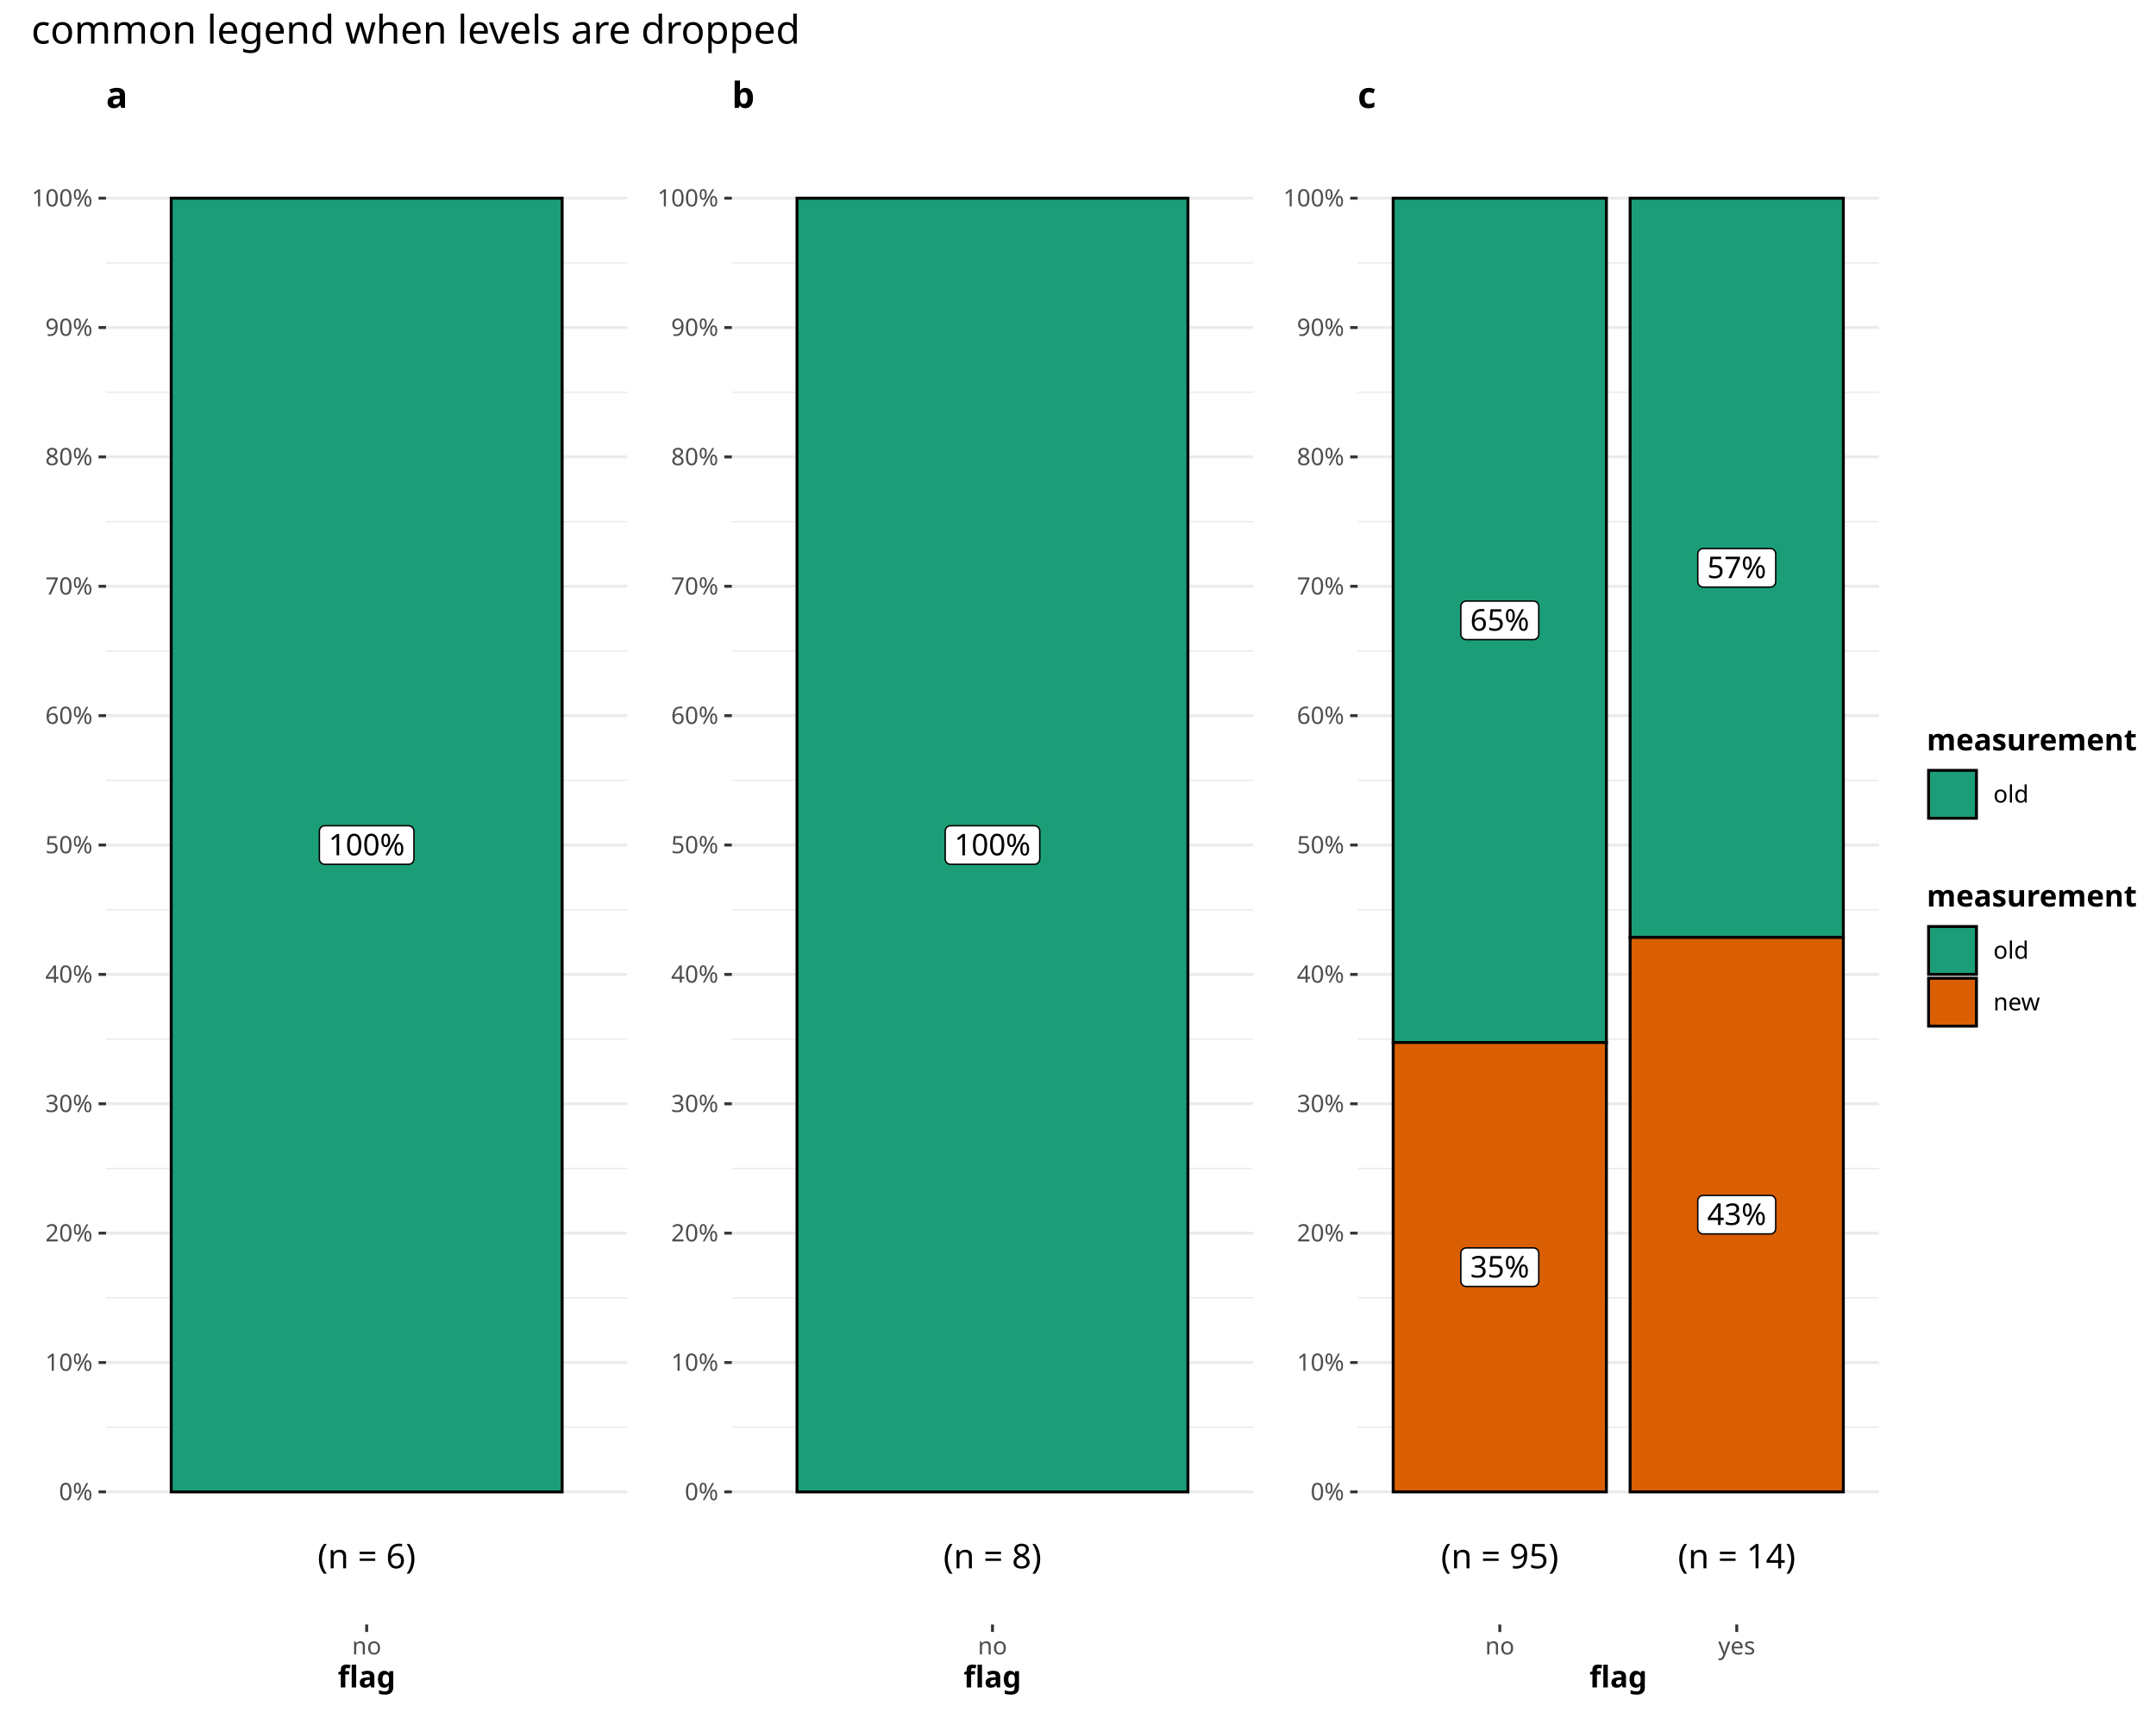
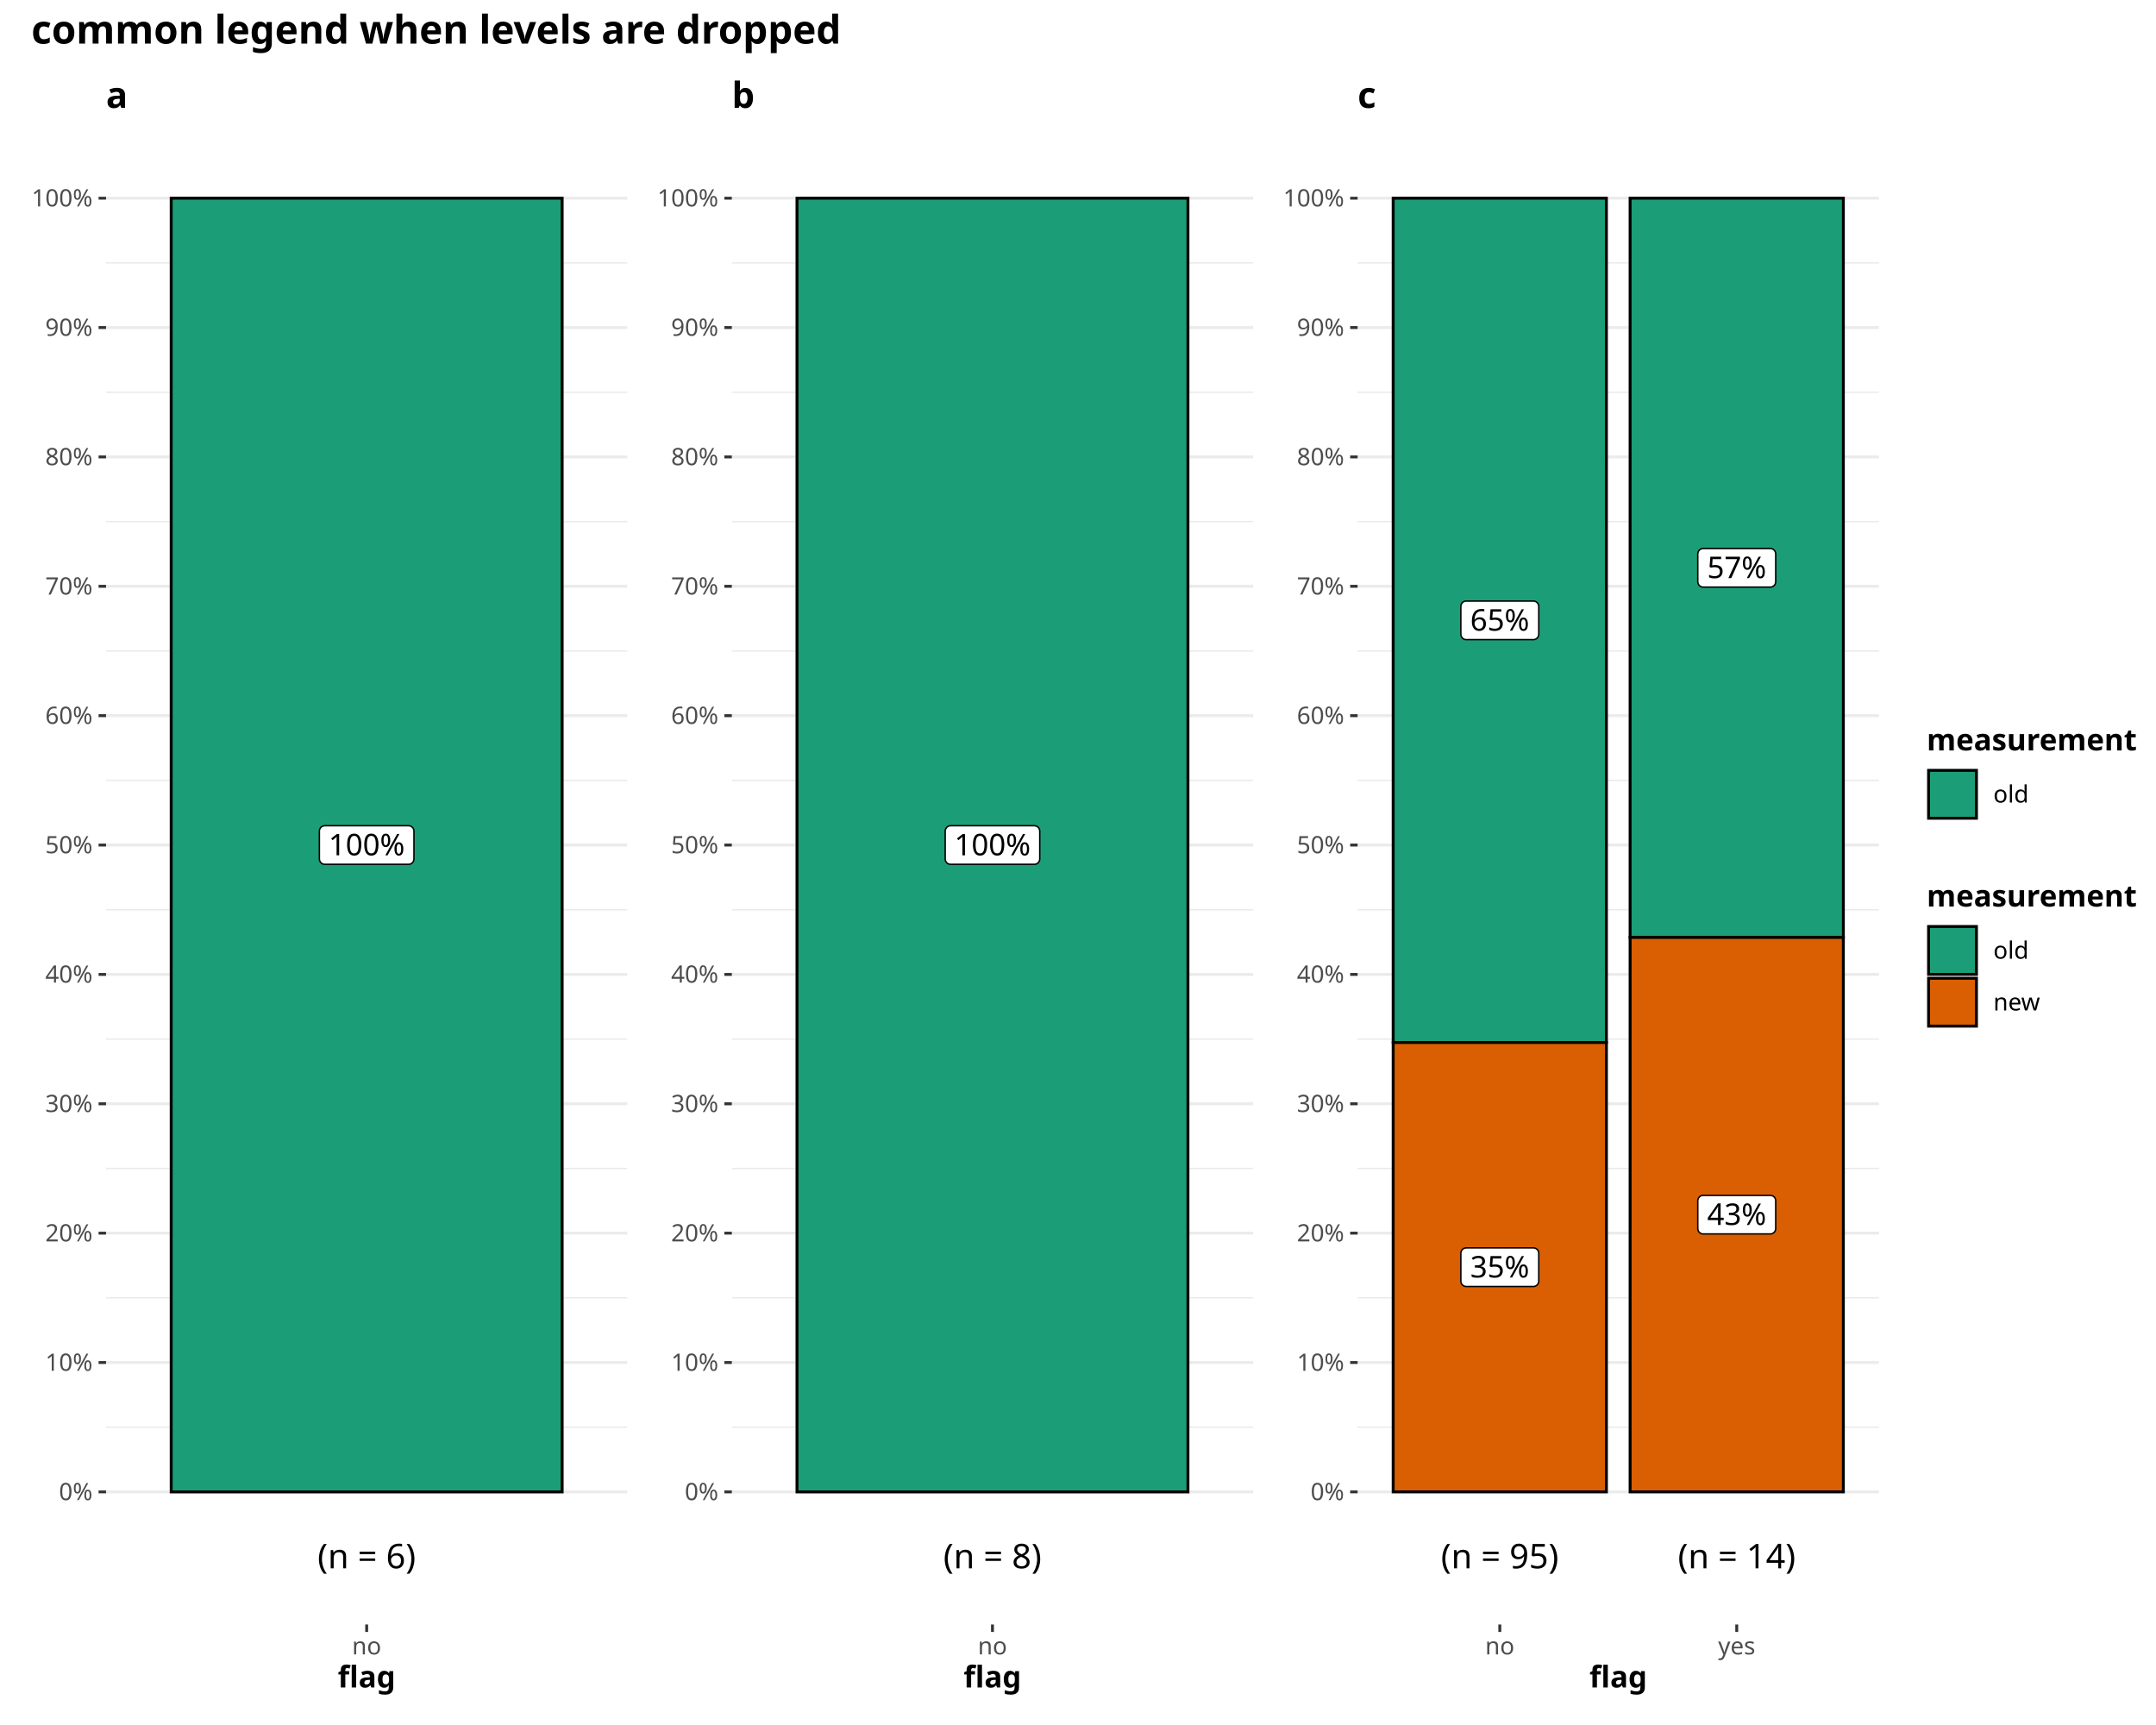
<svg xmlns="http://www.w3.org/2000/svg" class="svglite" data-engine-version="2.0" width="720.00pt" height="576.00pt" viewBox="0 0 720.00 576.00">
  <defs>
    <style type="text/css">
    .svglite line, .svglite polyline, .svglite polygon, .svglite path, .svglite rect, .svglite circle {
      fill: none;
      stroke: #000000;
      stroke-linecap: round;
      stroke-linejoin: round;
      stroke-miterlimit: 10.00;
    }
  </style>
  </defs>
  <rect width="100%" height="100%" style="stroke: none; fill: #FFFFFF;" />
  <defs>
    <clipPath id="cpMC4wMHw3MjAuMDB8MC4wMHw1NzYuMDA=">
      <rect x="0.00" y="0.00" width="720.00" height="576.00" />
    </clipPath>
  </defs>
  <g clip-path="url(#cpMC4wMHw3MjAuMDB8MC4wMHw1NzYuMDA=)">
    <rect x="0" y="0.00" width="720.00" height="576.00" style="stroke-width: 1.07; stroke: #FFFFFF; fill: #FFFFFF;" />
  </g>
  <defs>
    <clipPath id="cpMzUuNDF8NjI3LjQ3fDQzLjUwfDU0Mi40NA==">
      <rect x="35.41" y="43.50" width="592.06" height="498.95" />
    </clipPath>
  </defs>
  <g clip-path="url(#cpMzUuNDF8NjI3LjQ3fDQzLjUwfDU0Mi40NA==)">
</g>
  <g clip-path="url(#cpMC4wMHw3MjAuMDB8MC4wMHw1NzYuMDA=)">
</g>
  <defs>
    <clipPath id="cpNS40OHwyMTQuNDd8MjIuNzh8NTcwLjUy">
      <rect x="5.48" y="22.78" width="208.99" height="547.74" />
    </clipPath>
  </defs>
  <g clip-path="url(#cpNS40OHwyMTQuNDd8MjIuNzh8NTcwLjUy)">
    <rect x="5.48" y="22.78" width="208.99" height="547.74" style="stroke-width: 0.97; stroke: #FFFFFF; fill: #FFFFFF;" />
  </g>
  <g clip-path="url(#cpMC4wMHw3MjAuMDB8MC4wMHw1NzYuMDA=)">
</g>
  <defs>
    <clipPath id="cpMjE0LjQ3fDQyMy40NnwyMi43OHw1NzAuNTI=">
      <rect x="214.47" y="22.78" width="208.99" height="547.74" />
    </clipPath>
  </defs>
  <g clip-path="url(#cpMjE0LjQ3fDQyMy40NnwyMi43OHw1NzAuNTI=)">
    <rect x="214.47" y="22.78" width="208.99" height="547.74" style="stroke-width: 0.97; stroke: #FFFFFF; fill: #FFFFFF;" />
  </g>
  <g clip-path="url(#cpMC4wMHw3MjAuMDB8MC4wMHw1NzYuMDA=)">
</g>
  <defs>
    <clipPath id="cpNDIzLjQ2fDcxNC41MnwyMi43OHw1NzAuNTI=">
      <rect x="423.46" y="22.78" width="291.06" height="547.74" />
    </clipPath>
  </defs>
  <g clip-path="url(#cpNDIzLjQ2fDcxNC41MnwyMi43OHw1NzAuNTI=)">
    <rect x="423.46" y="22.78" width="291.06" height="547.74" style="stroke-width: 0.97; stroke: #FFFFFF; fill: #FFFFFF;" />
  </g>
  <g clip-path="url(#cpMC4wMHw3MjAuMDB8MC4wMHw1NzYuMDA=)">
</g>
  <defs>
    <clipPath id="cpMzUuNDF8MjA5LjQ5fDQzLjUwfDU0Mi40NA==">
      <rect x="35.41" y="43.50" width="174.08" height="498.95" />
    </clipPath>
  </defs>
  <g clip-path="url(#cpMzUuNDF8MjA5LjQ5fDQzLjUwfDU0Mi40NA==)">
    <rect x="35.41" y="43.50" width="174.08" height="498.95" style="stroke-width: 0.97; stroke: none; fill: #FFFFFF;" />
    <polyline points="35.41,476.56 209.49,476.56 " style="stroke-width: 0.48; stroke: #EBEBEB; stroke-linecap: butt;" />
    <polyline points="35.41,433.36 209.49,433.36 " style="stroke-width: 0.48; stroke: #EBEBEB; stroke-linecap: butt;" />
    <polyline points="35.41,390.17 209.49,390.17 " style="stroke-width: 0.48; stroke: #EBEBEB; stroke-linecap: butt;" />
    <polyline points="35.41,346.97 209.49,346.97 " style="stroke-width: 0.48; stroke: #EBEBEB; stroke-linecap: butt;" />
    <polyline points="35.41,303.77 209.49,303.77 " style="stroke-width: 0.48; stroke: #EBEBEB; stroke-linecap: butt;" />
    <polyline points="35.41,260.57 209.49,260.57 " style="stroke-width: 0.48; stroke: #EBEBEB; stroke-linecap: butt;" />
    <polyline points="35.41,217.37 209.49,217.37 " style="stroke-width: 0.48; stroke: #EBEBEB; stroke-linecap: butt;" />
    <polyline points="35.41,174.17 209.49,174.17 " style="stroke-width: 0.48; stroke: #EBEBEB; stroke-linecap: butt;" />
    <polyline points="35.41,130.97 209.49,130.97 " style="stroke-width: 0.48; stroke: #EBEBEB; stroke-linecap: butt;" />
    <polyline points="35.41,87.77 209.49,87.77 " style="stroke-width: 0.48; stroke: #EBEBEB; stroke-linecap: butt;" />
    <polyline points="35.41,498.16 209.49,498.16 " style="stroke-width: 0.97; stroke: #EBEBEB; stroke-linecap: butt;" />
    <polyline points="35.41,454.96 209.49,454.96 " style="stroke-width: 0.97; stroke: #EBEBEB; stroke-linecap: butt;" />
    <polyline points="35.41,411.76 209.49,411.76 " style="stroke-width: 0.97; stroke: #EBEBEB; stroke-linecap: butt;" />
    <polyline points="35.41,368.57 209.49,368.57 " style="stroke-width: 0.97; stroke: #EBEBEB; stroke-linecap: butt;" />
    <polyline points="35.41,325.37 209.49,325.37 " style="stroke-width: 0.97; stroke: #EBEBEB; stroke-linecap: butt;" />
    <polyline points="35.41,282.17 209.49,282.17 " style="stroke-width: 0.97; stroke: #EBEBEB; stroke-linecap: butt;" />
    <polyline points="35.41,238.97 209.49,238.97 " style="stroke-width: 0.97; stroke: #EBEBEB; stroke-linecap: butt;" />
    <polyline points="35.41,195.77 209.49,195.77 " style="stroke-width: 0.97; stroke: #EBEBEB; stroke-linecap: butt;" />
    <polyline points="35.41,152.57 209.49,152.57 " style="stroke-width: 0.97; stroke: #EBEBEB; stroke-linecap: butt;" />
    <polyline points="35.41,109.37 209.49,109.37 " style="stroke-width: 0.97; stroke: #EBEBEB; stroke-linecap: butt;" />
    <polyline points="35.41,66.18 209.49,66.18 " style="stroke-width: 0.97; stroke: #EBEBEB; stroke-linecap: butt;" />
    <rect x="57.17" y="66.18" width="130.56" height="431.99" style="stroke-width: 0.97; stroke-linecap: butt; stroke-linejoin: miter; fill: #1B9E77;" />
    <polygon points="108.46,288.61 136.44,288.61 136.36,288.61 136.65,288.60 136.94,288.54 137.21,288.44 137.46,288.29 137.68,288.11 137.87,287.89 138.03,287.65 138.14,287.38 138.21,287.10 138.24,286.81 138.24,286.81 138.24,277.53 138.24,277.53 138.21,277.24 138.14,276.96 138.03,276.69 137.87,276.45 137.68,276.23 137.46,276.05 137.21,275.90 136.94,275.80 136.65,275.74 136.44,275.73 108.46,275.73 108.67,275.74 108.39,275.73 108.10,275.76 107.82,275.84 107.56,275.97 107.32,276.13 107.11,276.33 106.94,276.57 106.80,276.82 106.71,277.10 106.66,277.38 106.66,277.53 106.66,286.81 106.66,286.66 106.66,286.95 106.71,287.24 106.80,287.52 106.94,287.77 107.11,288.00 107.32,288.20 107.56,288.37 107.82,288.49 108.10,288.57 108.39,288.61 " style="stroke-width: 0.48; fill: #FFFFFF;" />
    <text x="122.45" y="285.61" text-anchor="middle" style="font-size: 10.00px; font-family: sans;" textLength="25.58px" lengthAdjust="spacingAndGlyphs">100%</text>
    <text x="122.45" y="523.68" text-anchor="middle" style="font-size: 11.38px; font-family: sans;" textLength="33.21px" lengthAdjust="spacingAndGlyphs">(n = 6)</text>
  </g>
  <g clip-path="url(#cpMC4wMHw3MjAuMDB8MC4wMHw1NzYuMDA=)">
    <text x="30.92" y="500.92" text-anchor="end" style="font-size: 8.00px; fill: #4D4D4D; font-family: sans;" textLength="11.56px" lengthAdjust="spacingAndGlyphs">0%</text>
    <text x="30.92" y="457.72" text-anchor="end" style="font-size: 8.00px; fill: #4D4D4D; font-family: sans;" textLength="16.01px" lengthAdjust="spacingAndGlyphs">10%</text>
    <text x="30.92" y="414.52" text-anchor="end" style="font-size: 8.00px; fill: #4D4D4D; font-family: sans;" textLength="16.01px" lengthAdjust="spacingAndGlyphs">20%</text>
    <text x="30.92" y="371.32" text-anchor="end" style="font-size: 8.00px; fill: #4D4D4D; font-family: sans;" textLength="16.01px" lengthAdjust="spacingAndGlyphs">30%</text>
    <text x="30.92" y="328.12" text-anchor="end" style="font-size: 8.00px; fill: #4D4D4D; font-family: sans;" textLength="16.01px" lengthAdjust="spacingAndGlyphs">40%</text>
    <text x="30.92" y="284.92" text-anchor="end" style="font-size: 8.00px; fill: #4D4D4D; font-family: sans;" textLength="16.01px" lengthAdjust="spacingAndGlyphs">50%</text>
    <text x="30.92" y="241.72" text-anchor="end" style="font-size: 8.00px; fill: #4D4D4D; font-family: sans;" textLength="16.01px" lengthAdjust="spacingAndGlyphs">60%</text>
    <text x="30.92" y="198.52" text-anchor="end" style="font-size: 8.00px; fill: #4D4D4D; font-family: sans;" textLength="16.01px" lengthAdjust="spacingAndGlyphs">70%</text>
    <text x="30.92" y="155.33" text-anchor="end" style="font-size: 8.00px; fill: #4D4D4D; font-family: sans;" textLength="16.01px" lengthAdjust="spacingAndGlyphs">80%</text>
    <text x="30.92" y="112.13" text-anchor="end" style="font-size: 8.00px; fill: #4D4D4D; font-family: sans;" textLength="16.01px" lengthAdjust="spacingAndGlyphs">90%</text>
    <text x="30.92" y="68.93" text-anchor="end" style="font-size: 8.00px; fill: #4D4D4D; font-family: sans;" textLength="20.46px" lengthAdjust="spacingAndGlyphs">100%</text>
    <polyline points="32.92,498.16 35.41,498.16 " style="stroke-width: 0.97; stroke: #333333; stroke-linecap: butt;" />
    <polyline points="32.92,454.96 35.41,454.96 " style="stroke-width: 0.97; stroke: #333333; stroke-linecap: butt;" />
    <polyline points="32.92,411.76 35.41,411.76 " style="stroke-width: 0.97; stroke: #333333; stroke-linecap: butt;" />
    <polyline points="32.92,368.57 35.41,368.57 " style="stroke-width: 0.97; stroke: #333333; stroke-linecap: butt;" />
    <polyline points="32.92,325.37 35.41,325.37 " style="stroke-width: 0.97; stroke: #333333; stroke-linecap: butt;" />
    <polyline points="32.92,282.17 35.41,282.17 " style="stroke-width: 0.97; stroke: #333333; stroke-linecap: butt;" />
    <polyline points="32.92,238.97 35.41,238.97 " style="stroke-width: 0.97; stroke: #333333; stroke-linecap: butt;" />
    <polyline points="32.92,195.77 35.41,195.77 " style="stroke-width: 0.97; stroke: #333333; stroke-linecap: butt;" />
    <polyline points="32.92,152.57 35.41,152.57 " style="stroke-width: 0.97; stroke: #333333; stroke-linecap: butt;" />
    <polyline points="32.92,109.37 35.41,109.37 " style="stroke-width: 0.97; stroke: #333333; stroke-linecap: butt;" />
    <polyline points="32.92,66.18 35.41,66.18 " style="stroke-width: 0.97; stroke: #333333; stroke-linecap: butt;" />
    <polyline points="122.45,544.93 122.45,542.44 " style="stroke-width: 0.97; stroke: #333333; stroke-linecap: butt;" />
    <text x="122.45" y="552.43" text-anchor="middle" style="font-size: 8.00px; fill: #4D4D4D; font-family: sans;" textLength="8.90px" lengthAdjust="spacingAndGlyphs">no</text>
    <text x="122.45" y="563.46" text-anchor="middle" style="font-size: 10.00px; font-weight: bold; font-family: sans;" textLength="16.12px" lengthAdjust="spacingAndGlyphs">flag</text>
    <text x="35.41" y="36.02" style="font-size: 12.00px; font-weight: bold; font-family: sans;" textLength="6.67px" lengthAdjust="spacingAndGlyphs">a</text>
  </g>
  <defs>
    <clipPath id="cpMjQ0LjQwfDQxOC40OHw0My41MHw1NDIuNDQ=">
      <rect x="244.40" y="43.50" width="174.08" height="498.95" />
    </clipPath>
  </defs>
  <g clip-path="url(#cpMjQ0LjQwfDQxOC40OHw0My41MHw1NDIuNDQ=)">
    <rect x="244.40" y="43.50" width="174.08" height="498.95" style="stroke-width: 0.97; stroke: none; fill: #FFFFFF;" />
    <polyline points="244.40,476.56 418.48,476.56 " style="stroke-width: 0.48; stroke: #EBEBEB; stroke-linecap: butt;" />
    <polyline points="244.40,433.36 418.48,433.36 " style="stroke-width: 0.48; stroke: #EBEBEB; stroke-linecap: butt;" />
    <polyline points="244.40,390.17 418.48,390.17 " style="stroke-width: 0.48; stroke: #EBEBEB; stroke-linecap: butt;" />
    <polyline points="244.40,346.97 418.48,346.97 " style="stroke-width: 0.48; stroke: #EBEBEB; stroke-linecap: butt;" />
    <polyline points="244.40,303.77 418.48,303.77 " style="stroke-width: 0.48; stroke: #EBEBEB; stroke-linecap: butt;" />
    <polyline points="244.40,260.57 418.48,260.57 " style="stroke-width: 0.48; stroke: #EBEBEB; stroke-linecap: butt;" />
    <polyline points="244.40,217.37 418.48,217.37 " style="stroke-width: 0.48; stroke: #EBEBEB; stroke-linecap: butt;" />
    <polyline points="244.40,174.17 418.48,174.17 " style="stroke-width: 0.48; stroke: #EBEBEB; stroke-linecap: butt;" />
    <polyline points="244.40,130.97 418.48,130.97 " style="stroke-width: 0.48; stroke: #EBEBEB; stroke-linecap: butt;" />
    <polyline points="244.40,87.77 418.48,87.77 " style="stroke-width: 0.48; stroke: #EBEBEB; stroke-linecap: butt;" />
    <polyline points="244.40,498.16 418.48,498.16 " style="stroke-width: 0.97; stroke: #EBEBEB; stroke-linecap: butt;" />
    <polyline points="244.40,454.96 418.48,454.96 " style="stroke-width: 0.97; stroke: #EBEBEB; stroke-linecap: butt;" />
    <polyline points="244.40,411.76 418.48,411.76 " style="stroke-width: 0.97; stroke: #EBEBEB; stroke-linecap: butt;" />
    <polyline points="244.40,368.57 418.48,368.57 " style="stroke-width: 0.97; stroke: #EBEBEB; stroke-linecap: butt;" />
    <polyline points="244.40,325.37 418.48,325.37 " style="stroke-width: 0.97; stroke: #EBEBEB; stroke-linecap: butt;" />
    <polyline points="244.40,282.17 418.48,282.17 " style="stroke-width: 0.97; stroke: #EBEBEB; stroke-linecap: butt;" />
    <polyline points="244.40,238.97 418.48,238.97 " style="stroke-width: 0.97; stroke: #EBEBEB; stroke-linecap: butt;" />
    <polyline points="244.40,195.77 418.48,195.77 " style="stroke-width: 0.97; stroke: #EBEBEB; stroke-linecap: butt;" />
    <polyline points="244.40,152.57 418.48,152.57 " style="stroke-width: 0.97; stroke: #EBEBEB; stroke-linecap: butt;" />
    <polyline points="244.40,109.37 418.48,109.37 " style="stroke-width: 0.97; stroke: #EBEBEB; stroke-linecap: butt;" />
    <polyline points="244.40,66.18 418.48,66.18 " style="stroke-width: 0.97; stroke: #EBEBEB; stroke-linecap: butt;" />
    <rect x="266.16" y="66.18" width="130.56" height="431.99" style="stroke-width: 0.97; stroke-linecap: butt; stroke-linejoin: miter; fill: #1B9E77;" />
    <polygon points="317.45,288.61 345.43,288.61 345.35,288.61 345.64,288.60 345.93,288.54 346.20,288.44 346.45,288.29 346.67,288.11 346.86,287.89 347.02,287.65 347.13,287.38 347.20,287.10 347.23,286.81 347.23,286.81 347.23,277.53 347.23,277.53 347.20,277.24 347.13,276.96 347.02,276.69 346.86,276.45 346.67,276.23 346.45,276.05 346.20,275.90 345.93,275.80 345.64,275.74 345.43,275.73 317.45,275.73 317.66,275.74 317.37,275.73 317.09,275.76 316.81,275.84 316.55,275.97 316.31,276.13 316.10,276.33 315.93,276.57 315.79,276.82 315.70,277.10 315.65,277.38 315.65,277.53 315.65,286.81 315.65,286.66 315.65,286.95 315.70,287.24 315.79,287.52 315.93,287.77 316.10,288.00 316.31,288.20 316.55,288.37 316.81,288.49 317.09,288.57 317.37,288.61 " style="stroke-width: 0.48; fill: #FFFFFF;" />
    <text x="331.44" y="285.61" text-anchor="middle" style="font-size: 10.00px; font-family: sans;" textLength="25.58px" lengthAdjust="spacingAndGlyphs">100%</text>
    <text x="331.44" y="523.68" text-anchor="middle" style="font-size: 11.38px; font-family: sans;" textLength="33.21px" lengthAdjust="spacingAndGlyphs">(n = 8)</text>
  </g>
  <g clip-path="url(#cpMC4wMHw3MjAuMDB8MC4wMHw1NzYuMDA=)">
    <text x="239.91" y="500.92" text-anchor="end" style="font-size: 8.00px; fill: #4D4D4D; font-family: sans;" textLength="11.56px" lengthAdjust="spacingAndGlyphs">0%</text>
    <text x="239.91" y="457.72" text-anchor="end" style="font-size: 8.00px; fill: #4D4D4D; font-family: sans;" textLength="16.01px" lengthAdjust="spacingAndGlyphs">10%</text>
    <text x="239.91" y="414.52" text-anchor="end" style="font-size: 8.00px; fill: #4D4D4D; font-family: sans;" textLength="16.01px" lengthAdjust="spacingAndGlyphs">20%</text>
    <text x="239.91" y="371.32" text-anchor="end" style="font-size: 8.00px; fill: #4D4D4D; font-family: sans;" textLength="16.01px" lengthAdjust="spacingAndGlyphs">30%</text>
    <text x="239.91" y="328.12" text-anchor="end" style="font-size: 8.00px; fill: #4D4D4D; font-family: sans;" textLength="16.01px" lengthAdjust="spacingAndGlyphs">40%</text>
    <text x="239.91" y="284.92" text-anchor="end" style="font-size: 8.00px; fill: #4D4D4D; font-family: sans;" textLength="16.01px" lengthAdjust="spacingAndGlyphs">50%</text>
    <text x="239.91" y="241.72" text-anchor="end" style="font-size: 8.00px; fill: #4D4D4D; font-family: sans;" textLength="16.01px" lengthAdjust="spacingAndGlyphs">60%</text>
    <text x="239.91" y="198.52" text-anchor="end" style="font-size: 8.00px; fill: #4D4D4D; font-family: sans;" textLength="16.01px" lengthAdjust="spacingAndGlyphs">70%</text>
    <text x="239.91" y="155.33" text-anchor="end" style="font-size: 8.00px; fill: #4D4D4D; font-family: sans;" textLength="16.01px" lengthAdjust="spacingAndGlyphs">80%</text>
    <text x="239.91" y="112.13" text-anchor="end" style="font-size: 8.00px; fill: #4D4D4D; font-family: sans;" textLength="16.01px" lengthAdjust="spacingAndGlyphs">90%</text>
    <text x="239.91" y="68.93" text-anchor="end" style="font-size: 8.00px; fill: #4D4D4D; font-family: sans;" textLength="20.46px" lengthAdjust="spacingAndGlyphs">100%</text>
    <polyline points="241.90,498.16 244.40,498.16 " style="stroke-width: 0.97; stroke: #333333; stroke-linecap: butt;" />
    <polyline points="241.90,454.96 244.40,454.96 " style="stroke-width: 0.97; stroke: #333333; stroke-linecap: butt;" />
    <polyline points="241.90,411.76 244.40,411.76 " style="stroke-width: 0.97; stroke: #333333; stroke-linecap: butt;" />
    <polyline points="241.90,368.57 244.40,368.57 " style="stroke-width: 0.97; stroke: #333333; stroke-linecap: butt;" />
    <polyline points="241.90,325.37 244.40,325.37 " style="stroke-width: 0.97; stroke: #333333; stroke-linecap: butt;" />
    <polyline points="241.90,282.17 244.40,282.17 " style="stroke-width: 0.97; stroke: #333333; stroke-linecap: butt;" />
    <polyline points="241.90,238.97 244.40,238.97 " style="stroke-width: 0.97; stroke: #333333; stroke-linecap: butt;" />
    <polyline points="241.90,195.77 244.40,195.77 " style="stroke-width: 0.97; stroke: #333333; stroke-linecap: butt;" />
    <polyline points="241.90,152.57 244.40,152.57 " style="stroke-width: 0.97; stroke: #333333; stroke-linecap: butt;" />
    <polyline points="241.90,109.37 244.40,109.37 " style="stroke-width: 0.97; stroke: #333333; stroke-linecap: butt;" />
    <polyline points="241.90,66.18 244.40,66.18 " style="stroke-width: 0.97; stroke: #333333; stroke-linecap: butt;" />
    <polyline points="331.44,544.93 331.44,542.44 " style="stroke-width: 0.97; stroke: #333333; stroke-linecap: butt;" />
    <text x="331.44" y="552.43" text-anchor="middle" style="font-size: 8.00px; fill: #4D4D4D; font-family: sans;" textLength="8.90px" lengthAdjust="spacingAndGlyphs">no</text>
    <text x="331.44" y="563.46" text-anchor="middle" style="font-size: 10.00px; font-weight: bold; font-family: sans;" textLength="16.12px" lengthAdjust="spacingAndGlyphs">flag</text>
    <text x="244.40" y="36.02" style="font-size: 12.00px; font-weight: bold; font-family: sans;" textLength="6.67px" lengthAdjust="spacingAndGlyphs">b</text>
  </g>
  <defs>
    <clipPath id="cpNDUzLjM4fDYyNy40N3w0My41MHw1NDIuNDQ=">
      <rect x="453.38" y="43.50" width="174.08" height="498.95" />
    </clipPath>
  </defs>
  <g clip-path="url(#cpNDUzLjM4fDYyNy40N3w0My41MHw1NDIuNDQ=)">
    <rect x="453.38" y="43.50" width="174.08" height="498.95" style="stroke-width: 0.97; stroke: none; fill: #FFFFFF;" />
    <polyline points="453.38,476.56 627.47,476.56 " style="stroke-width: 0.48; stroke: #EBEBEB; stroke-linecap: butt;" />
    <polyline points="453.38,433.36 627.47,433.36 " style="stroke-width: 0.48; stroke: #EBEBEB; stroke-linecap: butt;" />
    <polyline points="453.38,390.17 627.47,390.17 " style="stroke-width: 0.48; stroke: #EBEBEB; stroke-linecap: butt;" />
    <polyline points="453.38,346.97 627.47,346.97 " style="stroke-width: 0.48; stroke: #EBEBEB; stroke-linecap: butt;" />
    <polyline points="453.38,303.77 627.47,303.77 " style="stroke-width: 0.48; stroke: #EBEBEB; stroke-linecap: butt;" />
    <polyline points="453.38,260.57 627.47,260.57 " style="stroke-width: 0.48; stroke: #EBEBEB; stroke-linecap: butt;" />
    <polyline points="453.38,217.37 627.47,217.37 " style="stroke-width: 0.48; stroke: #EBEBEB; stroke-linecap: butt;" />
    <polyline points="453.38,174.17 627.47,174.17 " style="stroke-width: 0.48; stroke: #EBEBEB; stroke-linecap: butt;" />
    <polyline points="453.38,130.97 627.47,130.97 " style="stroke-width: 0.48; stroke: #EBEBEB; stroke-linecap: butt;" />
    <polyline points="453.38,87.77 627.47,87.77 " style="stroke-width: 0.48; stroke: #EBEBEB; stroke-linecap: butt;" />
    <polyline points="453.38,498.16 627.47,498.16 " style="stroke-width: 0.97; stroke: #EBEBEB; stroke-linecap: butt;" />
    <polyline points="453.38,454.96 627.47,454.96 " style="stroke-width: 0.97; stroke: #EBEBEB; stroke-linecap: butt;" />
    <polyline points="453.38,411.76 627.47,411.76 " style="stroke-width: 0.97; stroke: #EBEBEB; stroke-linecap: butt;" />
    <polyline points="453.38,368.57 627.47,368.57 " style="stroke-width: 0.97; stroke: #EBEBEB; stroke-linecap: butt;" />
    <polyline points="453.38,325.37 627.47,325.37 " style="stroke-width: 0.97; stroke: #EBEBEB; stroke-linecap: butt;" />
    <polyline points="453.38,282.17 627.47,282.17 " style="stroke-width: 0.97; stroke: #EBEBEB; stroke-linecap: butt;" />
    <polyline points="453.38,238.97 627.47,238.97 " style="stroke-width: 0.97; stroke: #EBEBEB; stroke-linecap: butt;" />
    <polyline points="453.38,195.77 627.47,195.77 " style="stroke-width: 0.97; stroke: #EBEBEB; stroke-linecap: butt;" />
    <polyline points="453.38,152.57 627.47,152.57 " style="stroke-width: 0.97; stroke: #EBEBEB; stroke-linecap: butt;" />
    <polyline points="453.38,109.37 627.47,109.37 " style="stroke-width: 0.97; stroke: #EBEBEB; stroke-linecap: butt;" />
    <polyline points="453.38,66.18 627.47,66.18 " style="stroke-width: 0.97; stroke: #EBEBEB; stroke-linecap: butt;" />
    <rect x="465.25" y="66.18" width="71.21" height="281.93" style="stroke-width: 0.97; stroke-linecap: butt; stroke-linejoin: miter; fill: #1B9E77;" />
    <rect x="544.38" y="66.18" width="71.21" height="246.85" style="stroke-width: 0.97; stroke-linecap: butt; stroke-linejoin: miter; fill: #1B9E77;" />
    <rect x="465.25" y="348.10" width="71.21" height="150.06" style="stroke-width: 0.97; stroke-linecap: butt; stroke-linejoin: miter; fill: #D95F02;" />
    <rect x="544.38" y="313.02" width="71.21" height="185.14" style="stroke-width: 0.97; stroke-linecap: butt; stroke-linejoin: miter; fill: #D95F02;" />
    <polygon points="489.65,213.58 512.07,213.58 512.00,213.58 512.29,213.57 512.57,213.51 512.84,213.41 513.09,213.26 513.32,213.08 513.51,212.86 513.66,212.62 513.78,212.35 513.85,212.07 513.87,211.78 513.87,211.78 513.87,202.50 513.87,202.50 513.85,202.21 513.78,201.93 513.66,201.66 513.51,201.42 513.32,201.20 513.09,201.02 512.84,200.87 512.57,200.77 512.29,200.71 512.07,200.70 489.65,200.70 489.87,200.71 489.58,200.70 489.29,200.73 489.02,200.82 488.75,200.94 488.51,201.10 488.31,201.30 488.13,201.54 488.00,201.79 487.91,202.07 487.86,202.35 487.85,202.50 487.85,211.78 487.86,211.64 487.86,211.93 487.91,212.21 488.00,212.49 488.13,212.74 488.31,212.97 488.51,213.17 488.75,213.34 489.02,213.46 489.29,213.54 489.58,213.58 " style="stroke-width: 0.48; fill: #FFFFFF;" />
    <text x="500.86" y="210.58" text-anchor="middle" style="font-size: 10.00px; font-family: sans;" textLength="20.02px" lengthAdjust="spacingAndGlyphs">65%</text>
    <polygon points="568.78,196.04 591.20,196.04 591.12,196.04 591.41,196.03 591.70,195.97 591.97,195.87 592.22,195.72 592.44,195.54 592.64,195.32 592.79,195.08 592.90,194.81 592.97,194.53 593.00,194.24 593.00,194.24 593.00,184.96 593.00,184.96 592.97,184.67 592.90,184.39 592.79,184.12 592.64,183.88 592.44,183.66 592.22,183.48 591.97,183.33 591.70,183.23 591.41,183.17 591.20,183.16 568.78,183.16 569.00,183.17 568.71,183.16 568.42,183.20 568.14,183.28 567.88,183.40 567.64,183.56 567.43,183.77 567.26,184.00 567.13,184.25 567.03,184.53 566.99,184.81 566.98,184.96 566.98,194.24 566.99,194.10 566.99,194.39 567.03,194.67 567.13,194.95 567.26,195.20 567.43,195.43 567.64,195.64 567.88,195.80 568.14,195.92 568.42,196.00 568.71,196.04 " style="stroke-width: 0.48; fill: #FFFFFF;" />
    <text x="579.99" y="193.04" text-anchor="middle" style="font-size: 10.00px; font-family: sans;" textLength="20.02px" lengthAdjust="spacingAndGlyphs">57%</text>
    <polygon points="489.65,429.57 512.07,429.57 512.00,429.57 512.29,429.56 512.57,429.50 512.84,429.40 513.09,429.26 513.32,429.07 513.51,428.86 513.66,428.61 513.78,428.34 513.85,428.06 513.87,427.77 513.87,427.77 513.87,418.49 513.87,418.49 513.85,418.20 513.78,417.92 513.66,417.66 513.51,417.41 513.32,417.19 513.09,417.01 512.84,416.87 512.57,416.76 512.29,416.71 512.07,416.69 489.65,416.69 489.87,416.71 489.58,416.69 489.29,416.73 489.02,416.81 488.75,416.93 488.51,417.10 488.31,417.30 488.13,417.53 488.00,417.79 487.91,418.06 487.86,418.35 487.85,418.49 487.85,427.77 487.86,427.63 487.86,427.92 487.91,428.20 488.00,428.48 488.13,428.74 488.31,428.97 488.51,429.17 488.75,429.33 489.02,429.46 489.29,429.54 489.58,429.57 " style="stroke-width: 0.48; fill: #FFFFFF;" />
    <text x="500.86" y="426.57" text-anchor="middle" style="font-size: 10.00px; font-family: sans;" textLength="20.02px" lengthAdjust="spacingAndGlyphs">35%</text>
    <polygon points="568.78,412.03 591.20,412.03 591.12,412.03 591.41,412.02 591.70,411.96 591.97,411.86 592.22,411.72 592.44,411.53 592.64,411.32 592.79,411.07 592.90,410.80 592.97,410.52 593.00,410.23 593.00,410.23 593.00,400.95 593.00,400.95 592.97,400.66 592.90,400.38 592.79,400.12 592.64,399.87 592.44,399.65 592.22,399.47 591.97,399.33 591.70,399.22 591.41,399.17 591.20,399.15 568.78,399.15 569.00,399.17 568.71,399.15 568.42,399.19 568.14,399.27 567.88,399.39 567.64,399.56 567.43,399.76 567.26,399.99 567.13,400.25 567.03,400.52 566.99,400.81 566.98,400.95 566.98,410.23 566.99,410.09 566.99,410.38 567.03,410.67 567.13,410.94 567.26,411.20 567.43,411.43 567.64,411.63 567.88,411.79 568.14,411.92 568.42,412.00 568.71,412.03 " style="stroke-width: 0.48; fill: #FFFFFF;" />
    <text x="579.99" y="409.03" text-anchor="middle" style="font-size: 10.00px; font-family: sans;" textLength="20.02px" lengthAdjust="spacingAndGlyphs">43%</text>
    <text x="579.99" y="523.68" text-anchor="middle" style="font-size: 11.38px; font-family: sans;" textLength="39.54px" lengthAdjust="spacingAndGlyphs">(n = 14)</text>
    <text x="500.86" y="523.68" text-anchor="middle" style="font-size: 11.38px; font-family: sans;" textLength="39.54px" lengthAdjust="spacingAndGlyphs">(n = 95)</text>
  </g>
  <g clip-path="url(#cpMC4wMHw3MjAuMDB8MC4wMHw1NzYuMDA=)">
    <text x="448.90" y="500.92" text-anchor="end" style="font-size: 8.00px; fill: #4D4D4D; font-family: sans;" textLength="11.56px" lengthAdjust="spacingAndGlyphs">0%</text>
    <text x="448.90" y="457.72" text-anchor="end" style="font-size: 8.00px; fill: #4D4D4D; font-family: sans;" textLength="16.01px" lengthAdjust="spacingAndGlyphs">10%</text>
    <text x="448.90" y="414.52" text-anchor="end" style="font-size: 8.00px; fill: #4D4D4D; font-family: sans;" textLength="16.01px" lengthAdjust="spacingAndGlyphs">20%</text>
    <text x="448.90" y="371.32" text-anchor="end" style="font-size: 8.00px; fill: #4D4D4D; font-family: sans;" textLength="16.01px" lengthAdjust="spacingAndGlyphs">30%</text>
    <text x="448.90" y="328.12" text-anchor="end" style="font-size: 8.00px; fill: #4D4D4D; font-family: sans;" textLength="16.01px" lengthAdjust="spacingAndGlyphs">40%</text>
    <text x="448.90" y="284.92" text-anchor="end" style="font-size: 8.00px; fill: #4D4D4D; font-family: sans;" textLength="16.01px" lengthAdjust="spacingAndGlyphs">50%</text>
    <text x="448.90" y="241.72" text-anchor="end" style="font-size: 8.00px; fill: #4D4D4D; font-family: sans;" textLength="16.01px" lengthAdjust="spacingAndGlyphs">60%</text>
    <text x="448.90" y="198.52" text-anchor="end" style="font-size: 8.00px; fill: #4D4D4D; font-family: sans;" textLength="16.01px" lengthAdjust="spacingAndGlyphs">70%</text>
    <text x="448.90" y="155.33" text-anchor="end" style="font-size: 8.00px; fill: #4D4D4D; font-family: sans;" textLength="16.01px" lengthAdjust="spacingAndGlyphs">80%</text>
    <text x="448.90" y="112.13" text-anchor="end" style="font-size: 8.00px; fill: #4D4D4D; font-family: sans;" textLength="16.01px" lengthAdjust="spacingAndGlyphs">90%</text>
    <text x="448.90" y="68.93" text-anchor="end" style="font-size: 8.00px; fill: #4D4D4D; font-family: sans;" textLength="20.46px" lengthAdjust="spacingAndGlyphs">100%</text>
    <polyline points="450.89,498.16 453.38,498.16 " style="stroke-width: 0.97; stroke: #333333; stroke-linecap: butt;" />
    <polyline points="450.89,454.96 453.38,454.96 " style="stroke-width: 0.97; stroke: #333333; stroke-linecap: butt;" />
    <polyline points="450.89,411.76 453.38,411.76 " style="stroke-width: 0.97; stroke: #333333; stroke-linecap: butt;" />
    <polyline points="450.89,368.57 453.38,368.57 " style="stroke-width: 0.97; stroke: #333333; stroke-linecap: butt;" />
    <polyline points="450.89,325.37 453.38,325.37 " style="stroke-width: 0.97; stroke: #333333; stroke-linecap: butt;" />
    <polyline points="450.89,282.17 453.38,282.17 " style="stroke-width: 0.97; stroke: #333333; stroke-linecap: butt;" />
    <polyline points="450.89,238.97 453.38,238.97 " style="stroke-width: 0.97; stroke: #333333; stroke-linecap: butt;" />
    <polyline points="450.89,195.77 453.38,195.77 " style="stroke-width: 0.97; stroke: #333333; stroke-linecap: butt;" />
    <polyline points="450.89,152.57 453.38,152.57 " style="stroke-width: 0.97; stroke: #333333; stroke-linecap: butt;" />
    <polyline points="450.89,109.37 453.38,109.37 " style="stroke-width: 0.97; stroke: #333333; stroke-linecap: butt;" />
    <polyline points="450.89,66.18 453.38,66.18 " style="stroke-width: 0.97; stroke: #333333; stroke-linecap: butt;" />
    <polyline points="500.86,544.93 500.86,542.44 " style="stroke-width: 0.97; stroke: #333333; stroke-linecap: butt;" />
    <polyline points="579.99,544.93 579.99,542.44 " style="stroke-width: 0.97; stroke: #333333; stroke-linecap: butt;" />
    <text x="500.86" y="552.43" text-anchor="middle" style="font-size: 8.00px; fill: #4D4D4D; font-family: sans;" textLength="8.90px" lengthAdjust="spacingAndGlyphs">no</text>
    <text x="579.99" y="552.43" text-anchor="middle" style="font-size: 8.00px; fill: #4D4D4D; font-family: sans;" textLength="12.46px" lengthAdjust="spacingAndGlyphs">yes</text>
    <text x="540.43" y="563.46" text-anchor="middle" style="font-size: 10.00px; font-weight: bold; font-family: sans;" textLength="16.12px" lengthAdjust="spacingAndGlyphs">flag</text>
    <text x="453.38" y="36.02" style="font-size: 12.00px; font-weight: bold; font-family: sans;" textLength="6.00px" lengthAdjust="spacingAndGlyphs">c</text>
    <rect x="638.42" y="237.67" width="71.11" height="41.18" style="stroke-width: 0.97; stroke: none; fill: #FFFFFF;" />
    <text x="643.41" y="250.57" style="font-size: 10.00px; font-weight: bold; font-family: sans;" textLength="61.15px" lengthAdjust="spacingAndGlyphs">measurement</text>
    <rect x="643.41" y="256.59" width="17.28" height="17.28" style="stroke-width: 0.97; stroke: none; fill: #FFFFFF;" />
    <rect x="644.05" y="257.23" width="15.99" height="15.99" style="stroke-width: 0.97; stroke-linecap: butt; stroke-linejoin: miter; fill: #1B9E77;" />
    <text x="665.67" y="267.98" style="font-size: 8.00px; font-family: sans;" textLength="10.68px" lengthAdjust="spacingAndGlyphs">old</text>
    <rect x="638.42" y="289.81" width="71.11" height="58.46" style="stroke-width: 0.97; stroke: none; fill: #FFFFFF;" />
    <text x="643.41" y="302.71" style="font-size: 10.00px; font-weight: bold; font-family: sans;" textLength="61.15px" lengthAdjust="spacingAndGlyphs">measurement</text>
    <rect x="643.41" y="308.73" width="17.28" height="17.28" style="stroke-width: 0.97; stroke: none; fill: #FFFFFF;" />
    <rect x="644.05" y="309.37" width="15.99" height="15.99" style="stroke-width: 0.97; stroke-linecap: butt; stroke-linejoin: miter; fill: #1B9E77;" />
    <rect x="643.41" y="326.01" width="17.28" height="17.28" style="stroke-width: 0.97; stroke: none; fill: #FFFFFF;" />
    <rect x="644.05" y="326.65" width="15.99" height="15.99" style="stroke-width: 0.97; stroke-linecap: butt; stroke-linejoin: miter; fill: #D95F02;" />
    <text x="665.67" y="320.12" style="font-size: 8.00px; font-family: sans;" textLength="10.68px" lengthAdjust="spacingAndGlyphs">old</text>
    <text x="665.67" y="337.40" style="font-size: 8.00px; font-family: sans;" textLength="14.68px" lengthAdjust="spacingAndGlyphs">new</text>
-     <text x="10.46" y="14.56" style="font-size: 13.20px; font-family: sans;" textLength="241.45px" lengthAdjust="spacingAndGlyphs">common legend when levels are dropped</text>
+     <text x="10.46" y="14.56" style="font-size: 13.20px; font-weight: bold; font-family: sans;" textLength="241.45px" lengthAdjust="spacingAndGlyphs">common legend when levels are dropped</text>
  </g>
</svg>
